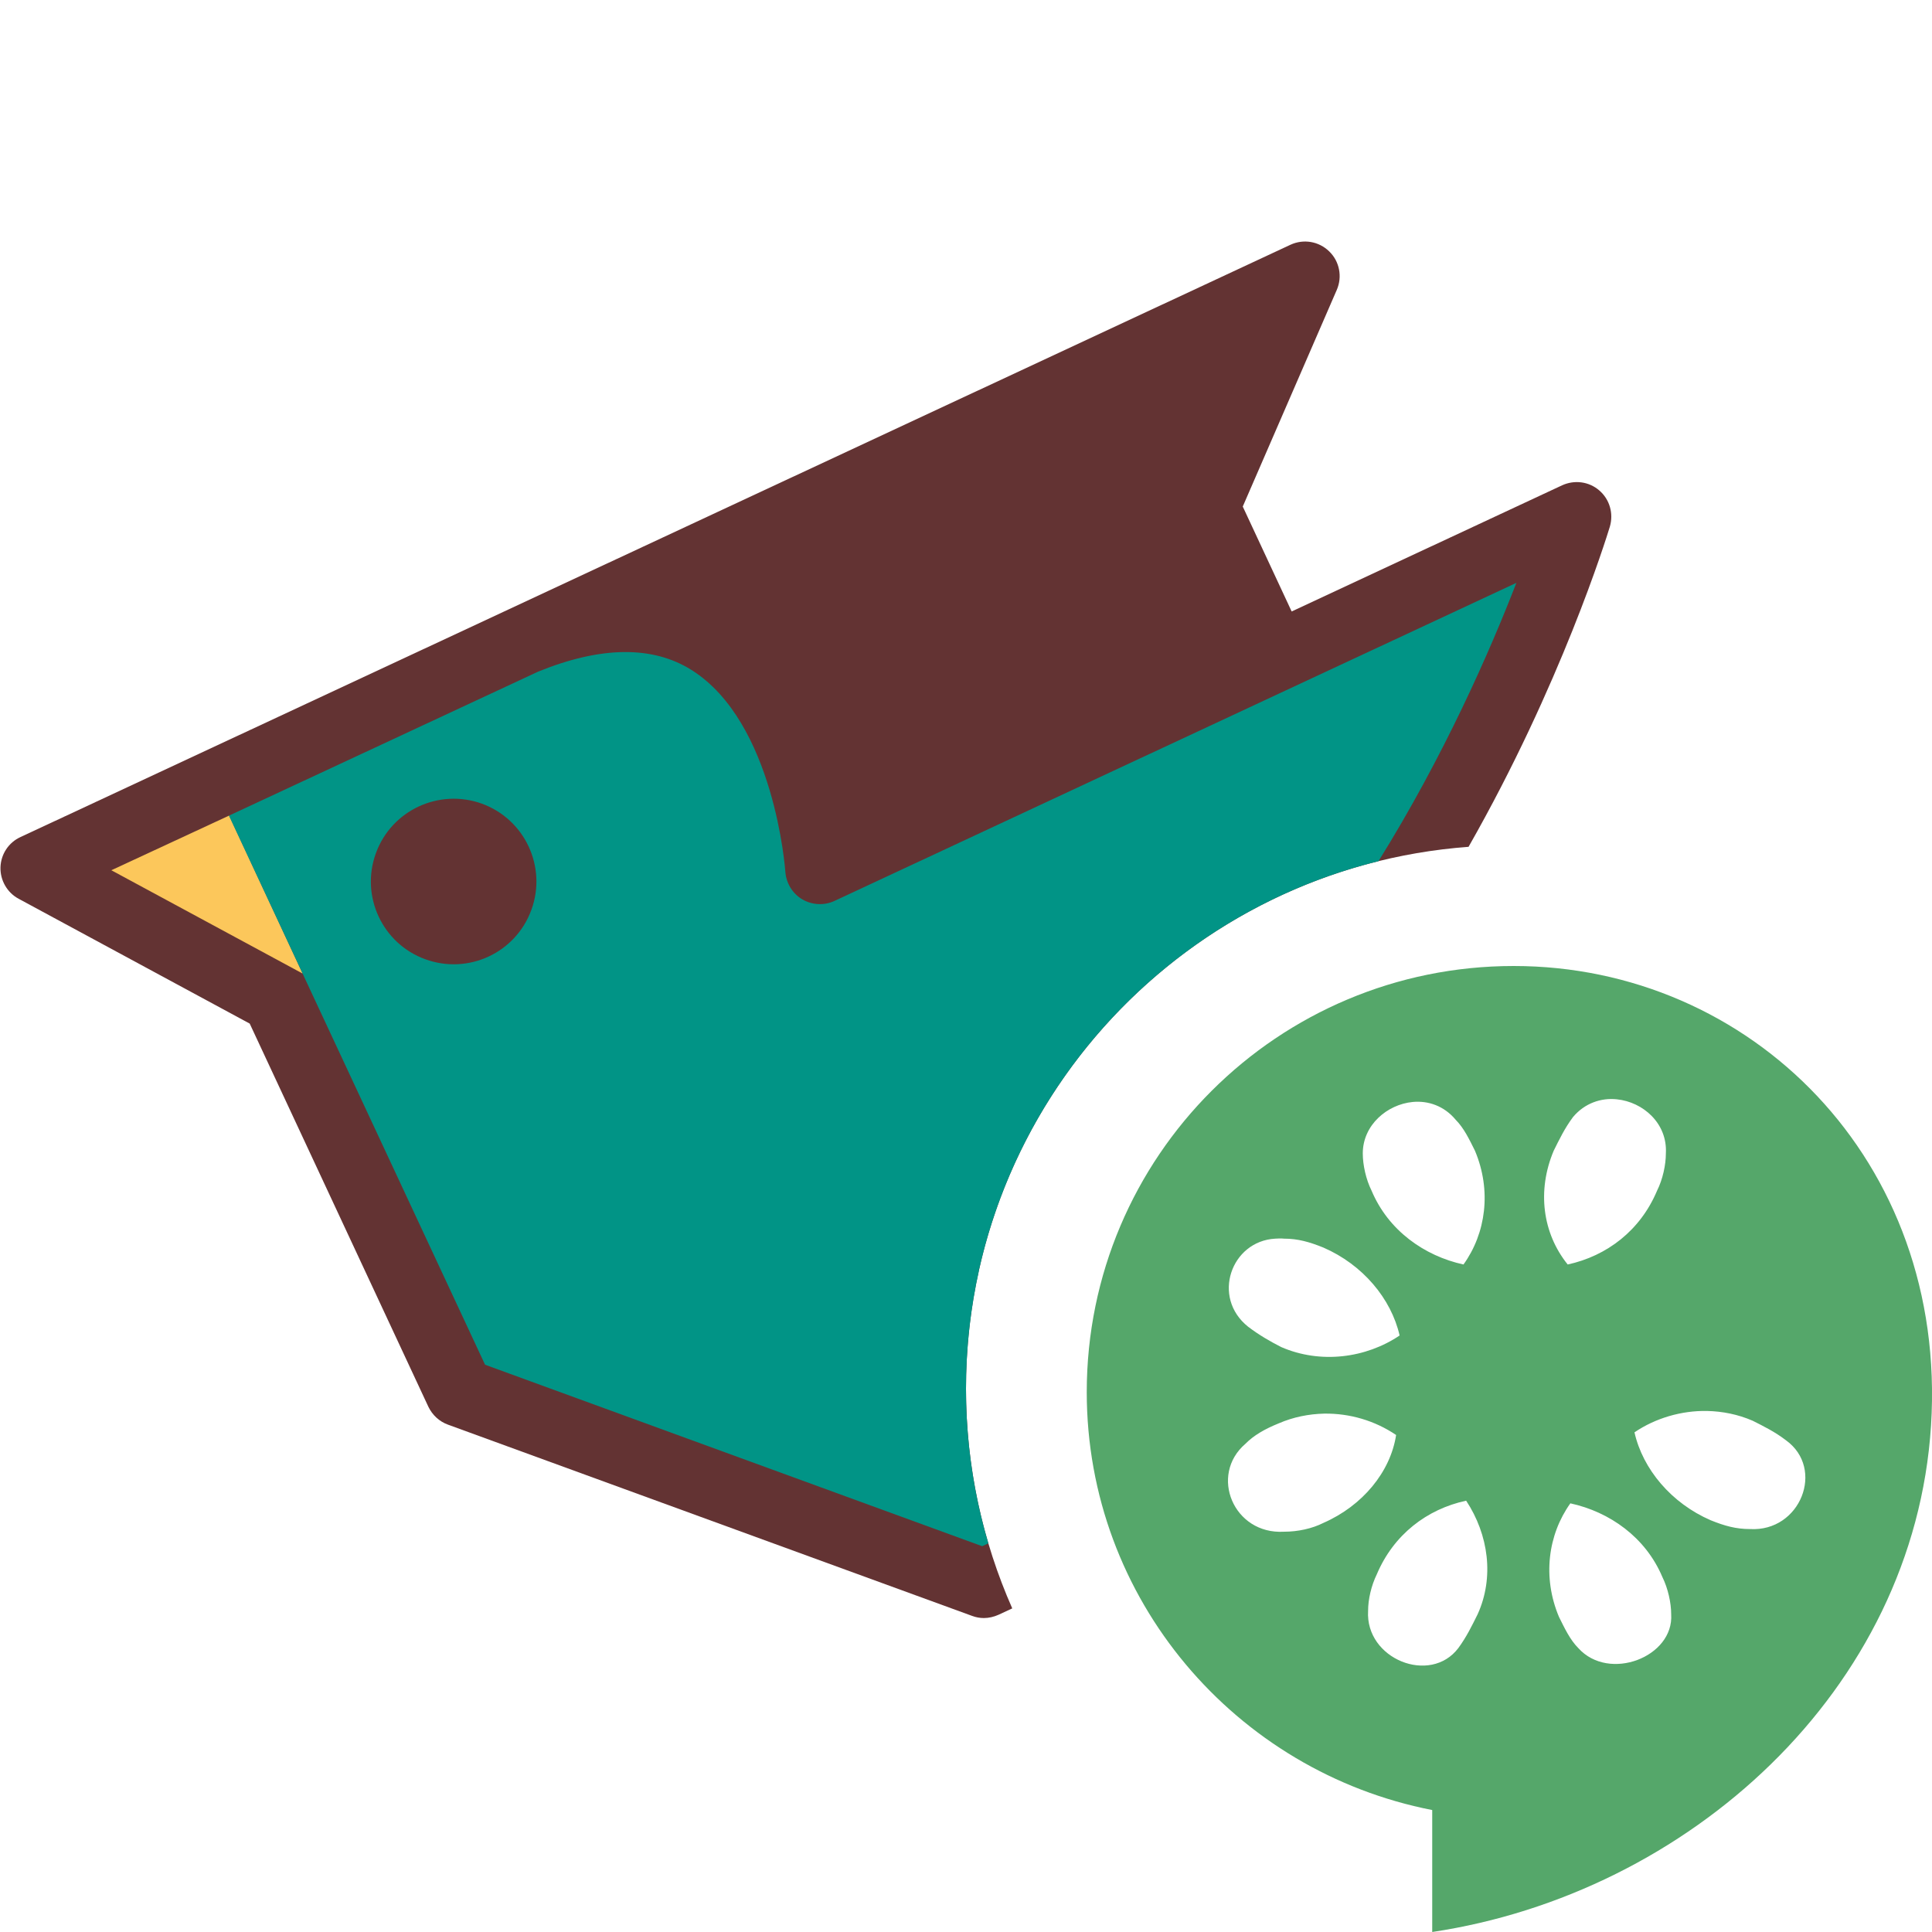
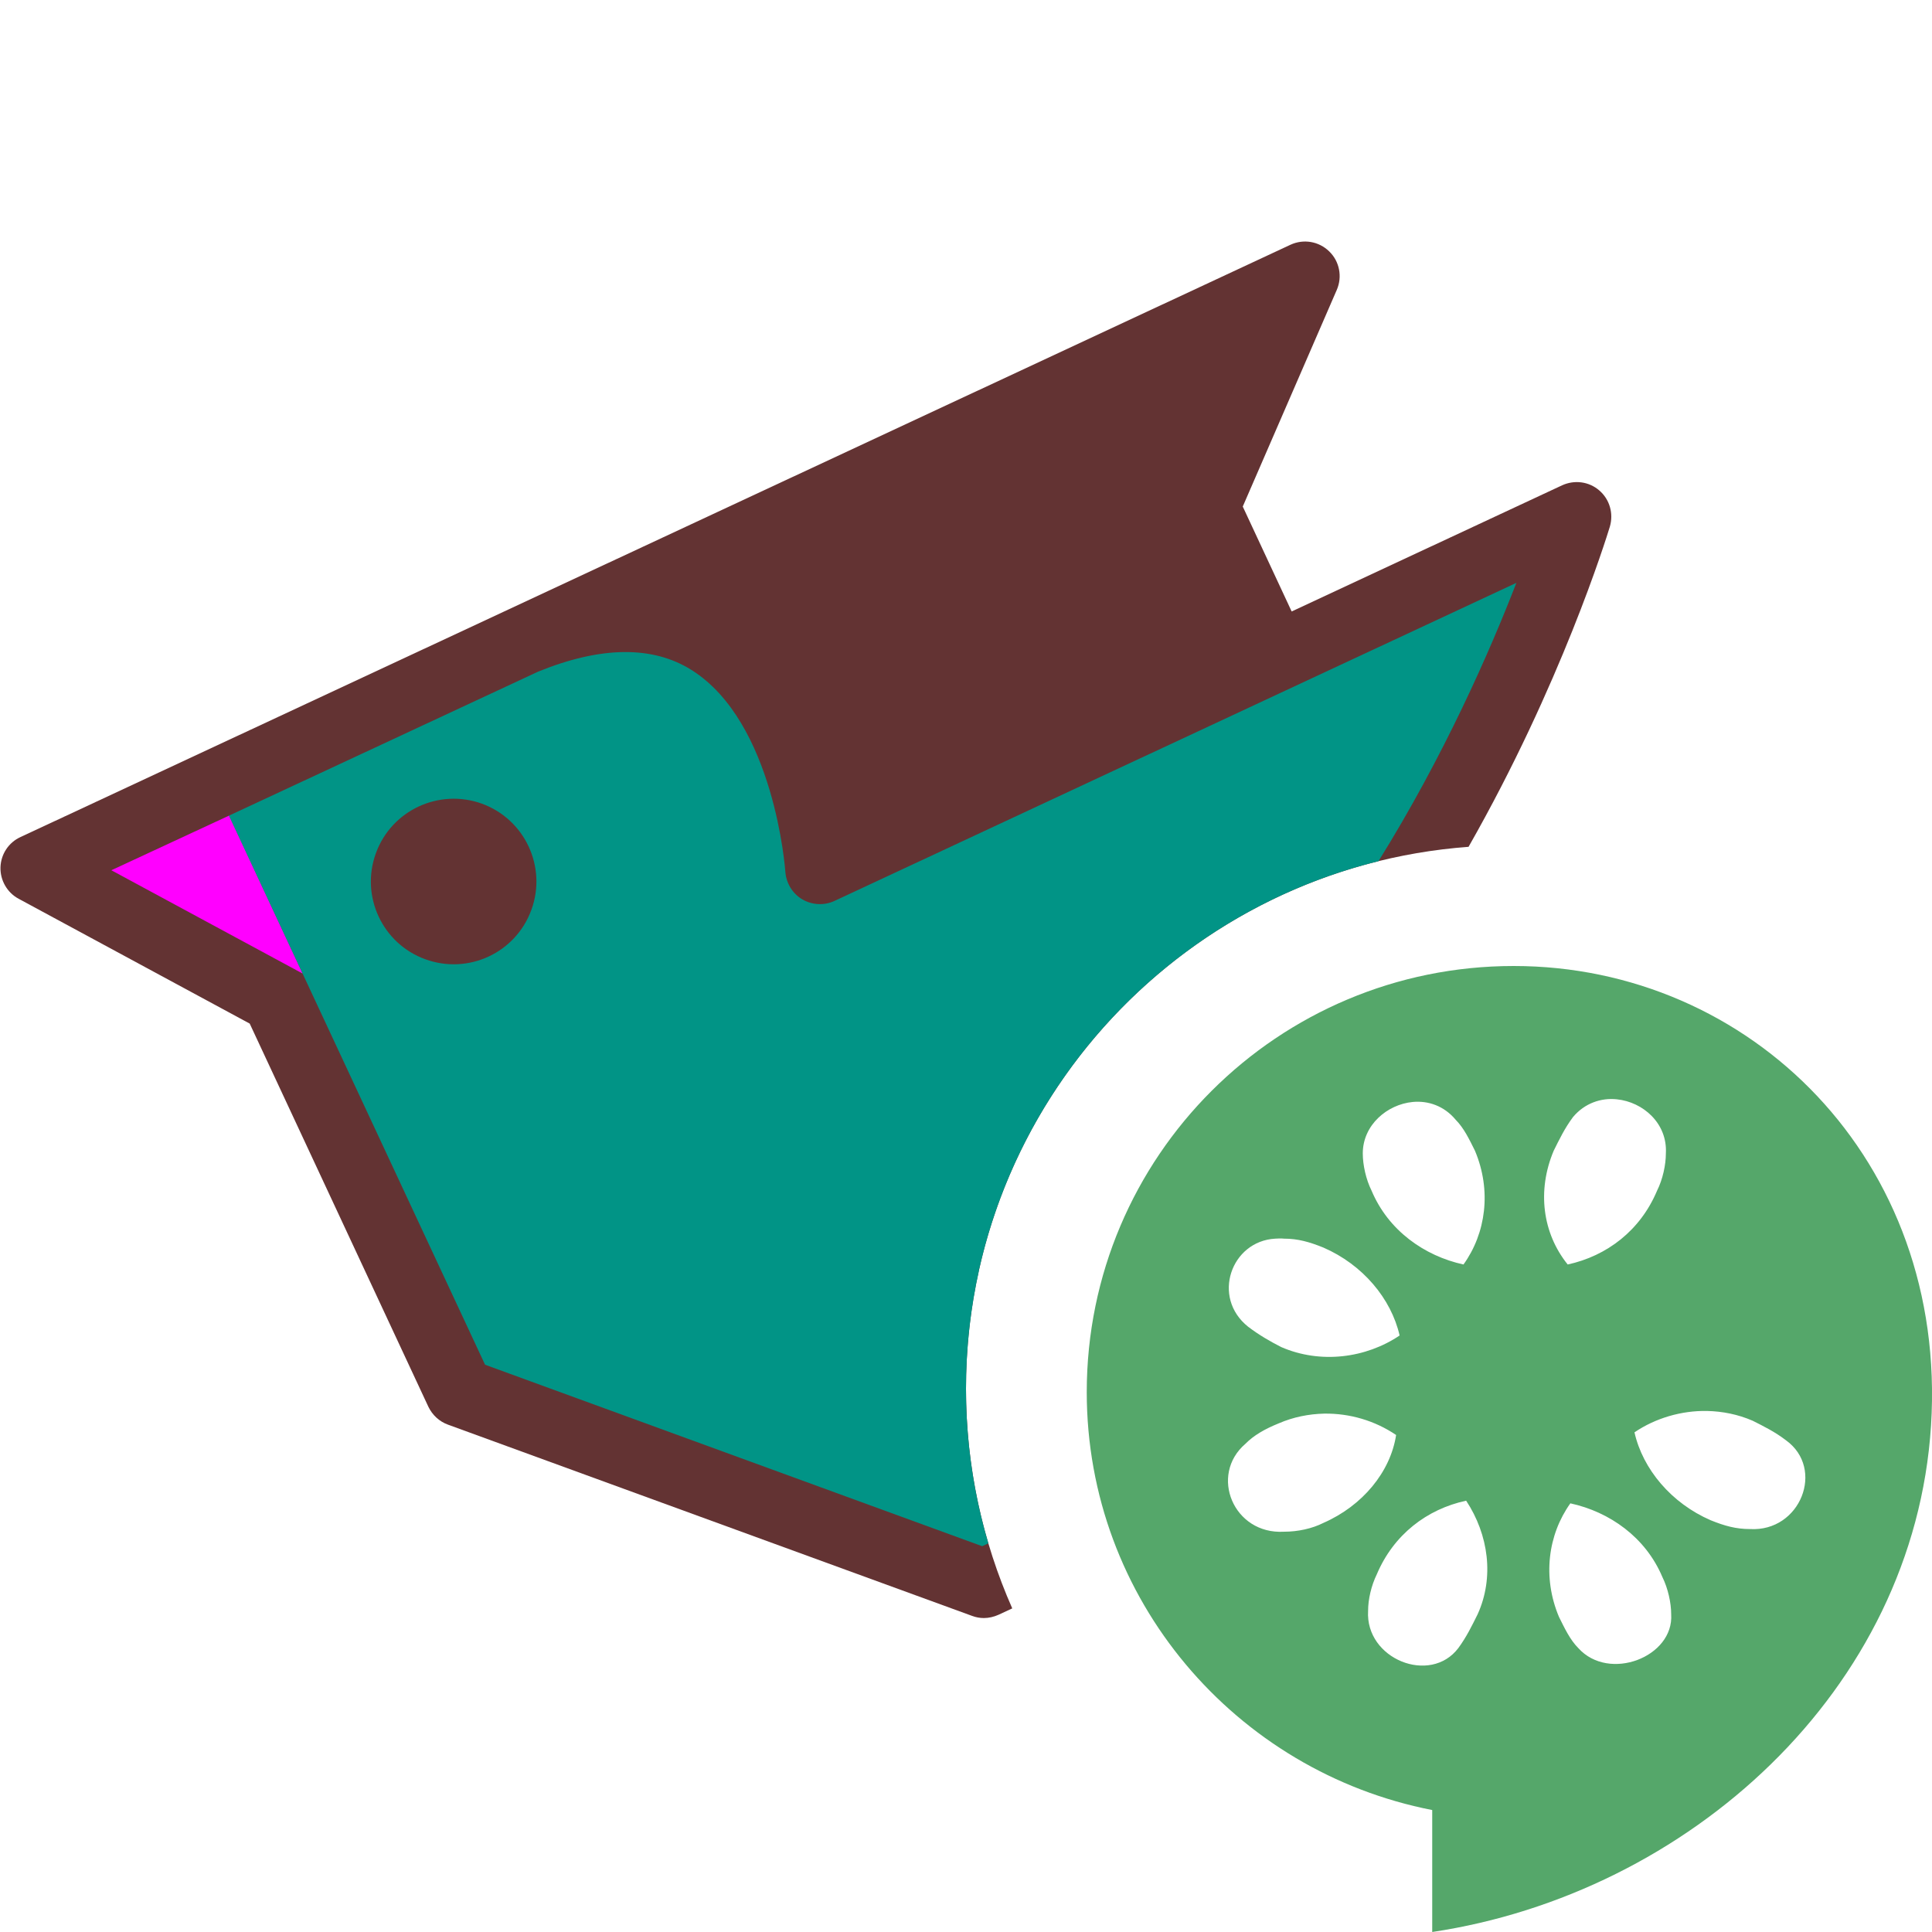
- <svg xmlns="http://www.w3.org/2000/svg" width="16" height="16" viewBox="0 0 16 16" fill="none">
+ <svg xmlns="http://www.w3.org/2000/svg" width="18" height="18" viewBox="0 0 16 16" fill="none">
  <path d="M12.162 7.013C12.926 5.672 13.301 4.463 13.332 4.362C13.364 4.253 13.331 4.136 13.245 4.062C13.16 3.988 13.04 3.972 12.937 4.019L10.697 5.064L10.292 4.195L11.071 2.4C11.118 2.291 11.093 2.164 11.008 2.082C10.922 1.998 10.795 1.977 10.687 2.027L0.17 6.932C0.071 6.977 0.007 7.075 0.004 7.183C0.001 7.29 0.059 7.392 0.154 7.443L2.068 8.477L3.548 11.651C3.581 11.719 3.638 11.772 3.709 11.798L8.05 13.382C8.082 13.394 8.115 13.4 8.148 13.4C8.189 13.4 8.231 13.39 8.269 13.373L8.383 13.32C8.137 12.763 8 12.148 8 11.5C8 9.128 9.835 7.185 12.162 7.013Z" fill="#633333" />
-   <path fill-rule="evenodd" clip-rule="evenodd" d="M2.507 8.063L0.922 7.207L1.898 6.754L2.507 8.063Z" fill="#FCC75B" />
+   <path fill-rule="evenodd" clip-rule="evenodd" d="M2.507 8.063L0.922 7.207L1.898 6.754L2.507 8.063Z" fill="#FF00FF" />
  <path fill-rule="evenodd" clip-rule="evenodd" d="M11.416 7.132C9.948 7.495 8.765 8.578 8.262 9.985C8.255 9.987 8.255 9.989 8.26 9.991C8.2 10.159 8.15 10.331 8.11 10.508C8.104 10.509 8.103 10.511 8.109 10.515C8.038 10.832 8 11.162 8 11.5C8 11.945 8.065 12.375 8.185 12.781L8.134 12.805L4.017 11.302L1.896 6.755L4.457 5.562C4.976 5.351 5.404 5.346 5.726 5.548C6.415 5.98 6.503 7.207 6.504 7.22C6.511 7.314 6.563 7.4 6.644 7.448C6.725 7.495 6.825 7.501 6.911 7.461L12.558 4.827C12.34 5.39 11.96 6.258 11.416 7.132ZM3.113 7.066C3.242 6.71 3.636 6.527 3.992 6.656C4.347 6.786 4.53 7.179 4.401 7.534C4.272 7.891 3.878 8.074 3.522 7.944C3.167 7.815 2.983 7.422 3.113 7.066Z" fill="#019486" />
  <path fill-rule="evenodd" clip-rule="evenodd" d="M14.167 12.59C13.842 12.449 13.605 12.168 13.536 11.862C13.71 11.744 13.925 11.681 14.138 11.685C14.265 11.688 14.393 11.713 14.515 11.766C14.608 11.813 14.698 11.857 14.791 11.928C15.116 12.163 14.911 12.687 14.493 12.663C14.377 12.663 14.283 12.637 14.167 12.59ZM12.911 13.391C12.772 13.062 12.82 12.709 13.005 12.45C13.331 12.521 13.628 12.731 13.767 13.06C13.814 13.155 13.84 13.275 13.84 13.369C13.863 13.722 13.326 13.931 13.071 13.649C13.001 13.578 12.958 13.485 12.911 13.391ZM13.027 9.251C13.123 9.136 13.26 9.09 13.39 9.104C13.607 9.126 13.81 9.303 13.796 9.552C13.796 9.647 13.77 9.767 13.723 9.861C13.584 10.191 13.308 10.401 12.983 10.472C12.774 10.213 12.728 9.86 12.867 9.53C12.914 9.436 12.957 9.345 13.027 9.251ZM12.077 13.649C11.845 13.955 11.306 13.74 11.33 13.34C11.33 13.246 11.356 13.132 11.402 13.038C11.541 12.709 11.817 12.498 12.142 12.428C12.328 12.71 12.376 13.063 12.237 13.369C12.19 13.463 12.146 13.555 12.077 13.649ZM10.633 12.685C10.215 12.709 10.012 12.216 10.314 11.957C10.383 11.887 10.473 11.835 10.589 11.788C10.711 11.735 10.839 11.71 10.967 11.707C11.178 11.704 11.386 11.765 11.562 11.884C11.515 12.19 11.284 12.47 10.96 12.612C10.867 12.659 10.749 12.685 10.633 12.685ZM10.633 10.258C10.749 10.258 10.844 10.285 10.96 10.332C11.285 10.473 11.521 10.754 11.591 11.06C11.312 11.248 10.936 11.297 10.611 11.156C10.519 11.109 10.428 11.057 10.336 10.987C10.031 10.744 10.195 10.278 10.561 10.258C10.585 10.257 10.607 10.255 10.633 10.258ZM12.055 9.273C12.125 9.344 12.168 9.436 12.215 9.53C12.354 9.86 12.306 10.213 12.12 10.472C11.796 10.401 11.498 10.191 11.359 9.861C11.312 9.767 11.286 9.647 11.286 9.552C11.286 9.317 11.488 9.146 11.7 9.126C11.827 9.114 11.959 9.158 12.055 9.273ZM12.536 8C10.582 8 9 9.578 9 11.529C9 13.246 10.234 14.672 11.861 14.99V16C13.978 15.682 15.852 14.005 15.992 11.805C16.131 9.604 14.491 8 12.536 8Z" fill="#55A76A" />
</svg>
